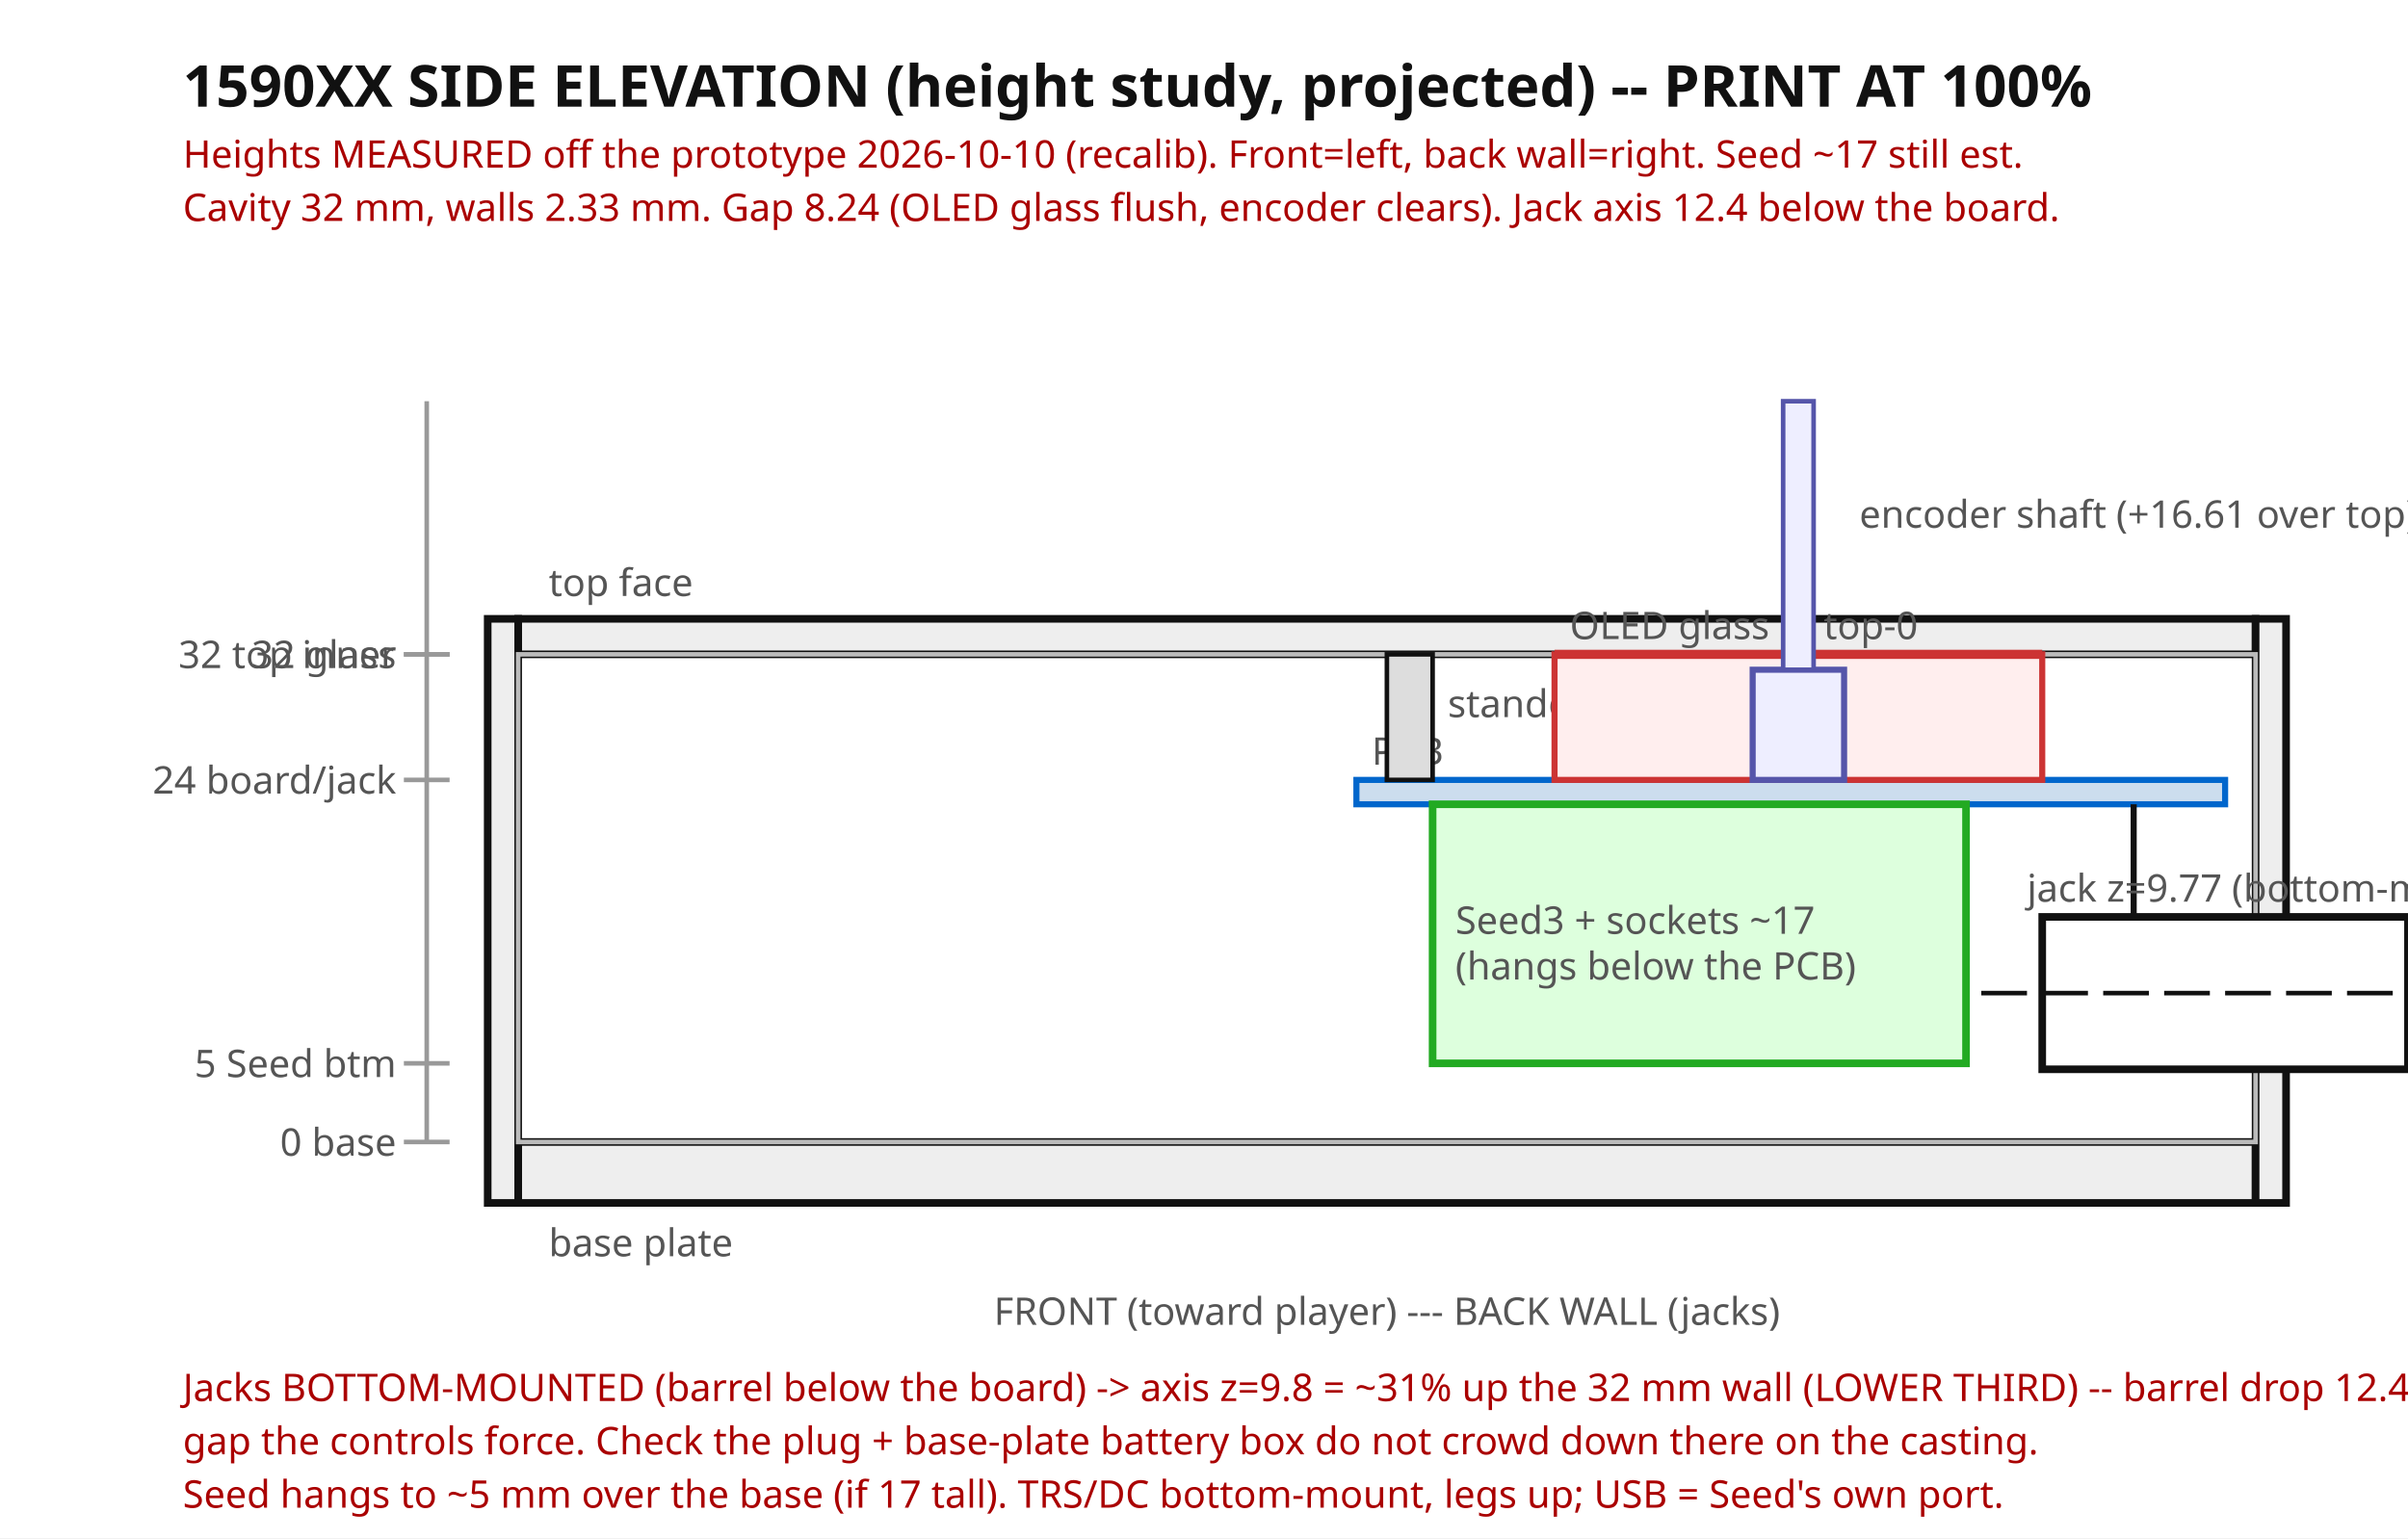
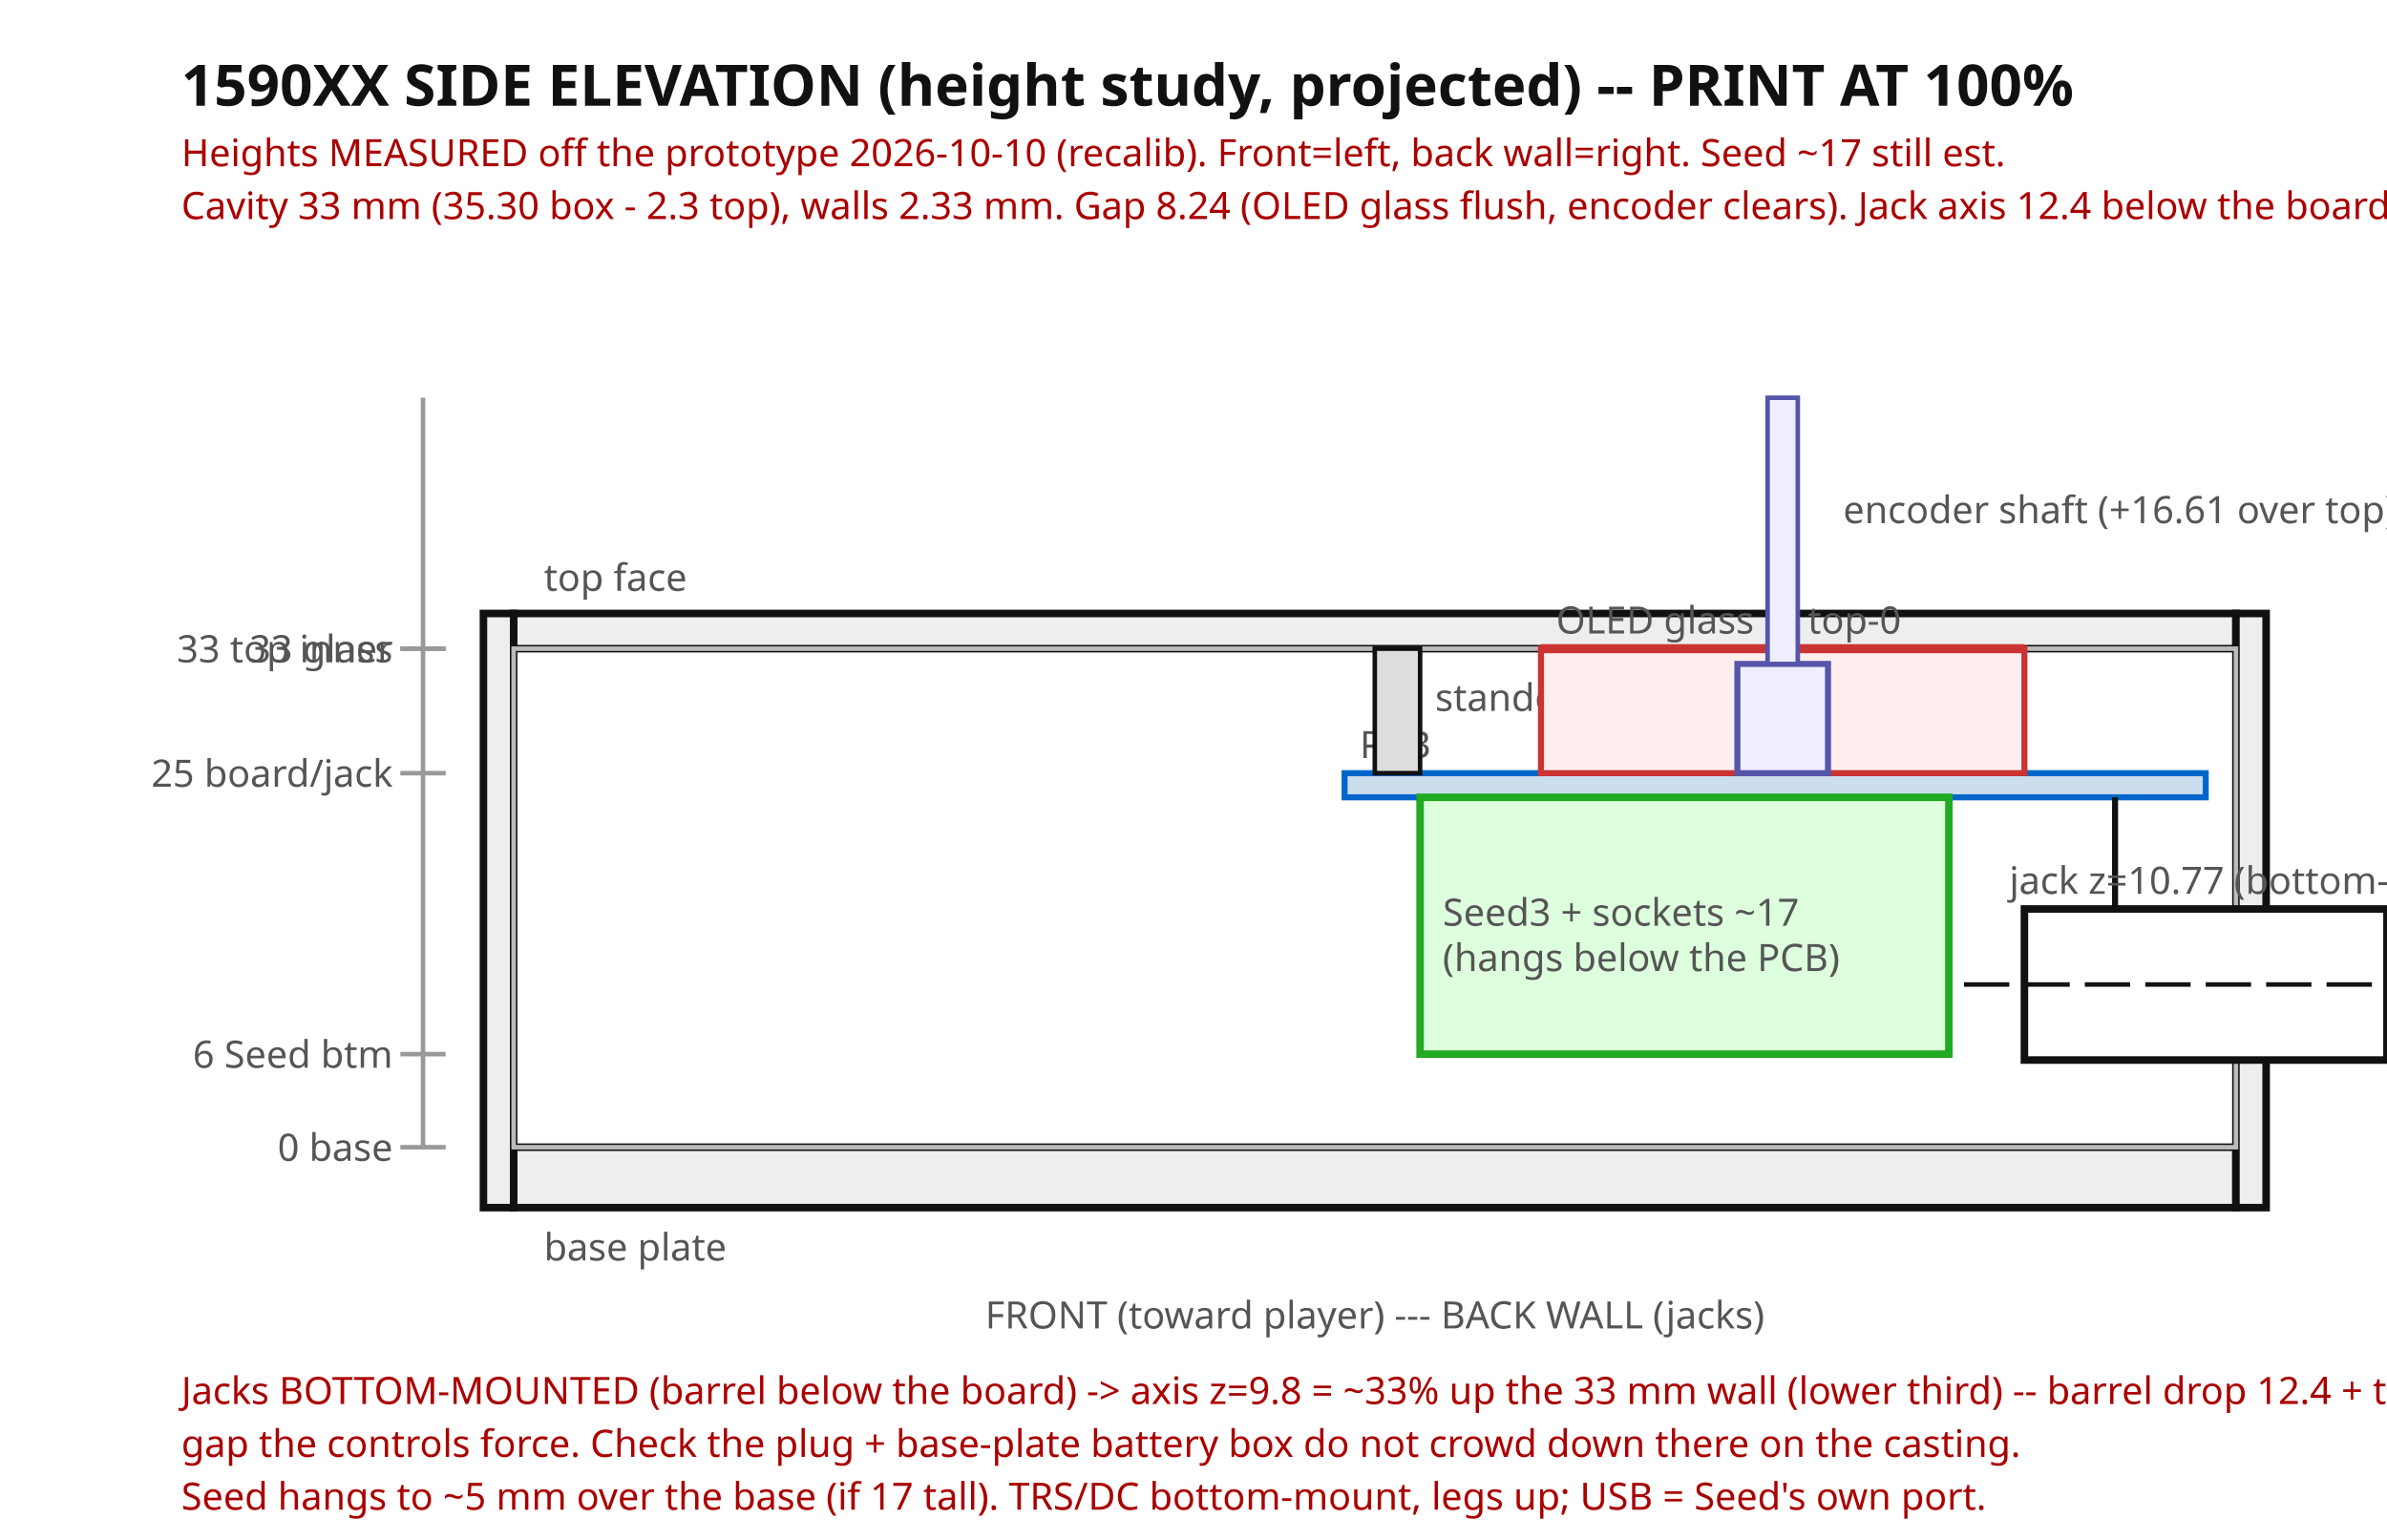
- <svg xmlns="http://www.w3.org/2000/svg" width="158.0mm" height="100.94mm" viewBox="0 0 158.0 100.94">
+ <svg xmlns="http://www.w3.org/2000/svg" width="158.0mm" height="101.94mm" viewBox="0 0 158.0 101.94">
  <style>text{font-family:sans-serif;fill:#111}.lbl{font-size:3px}.dim{font-size:2.5px;fill:#555}.ttl{font-size:3.8px;font-weight:bold}.note{font-size:2.5px;fill:#a00}</style>
-   <rect x="0" y="0" width="158.0" height="100.94" fill="#fff" />
+   <rect x="0" y="0" width="158.0" height="101.94" fill="#fff" />
  <text x="12.00" y="7.00" class="ttl" text-anchor="start">1590XX SIDE ELEVATION (height study, projected) -- PRINT AT 100%</text>
  <text x="12.00" y="11.00" class="note" text-anchor="start">Heights MEASURED off the prototype 2026-10-10 (recalib). Front=left, back wall=right. Seed ~17 still est.</text>
-   <text x="12.00" y="14.50" class="note" text-anchor="start">Cavity 32 mm, walls 2.33 mm. Gap 8.24 (OLED glass flush, encoder clears). Jack axis 12.4 below the board.</text>
-   <rect x="34.00" y="74.94" width="114.00" height="4.00" fill="#eee" stroke="#111" stroke-width="0.5" />
+   <text x="12.00" y="14.50" class="note" text-anchor="start">Cavity 33 mm (35.30 box - 2.3 top), walls 2.33 mm. Gap 8.24 (OLED glass flush, encoder clears). Jack axis 12.4 below the board.</text>
+   <rect x="34.00" y="75.94" width="114.00" height="4.00" fill="#eee" stroke="#111" stroke-width="0.5" />
  <rect x="34.00" y="40.61" width="114.00" height="2.33" fill="#eee" stroke="#111" stroke-width="0.5" />
-   <rect x="148.00" y="40.61" width="2.00" height="38.33" fill="#eee" stroke="#111" stroke-width="0.5" />
-   <rect x="32.00" y="40.61" width="2.00" height="38.33" fill="#eee" stroke="#111" stroke-width="0.5" />
-   <rect x="34.00" y="42.94" width="114.00" height="32.00" fill="none" stroke="#bbb" stroke-width="0.3" />
+   <rect x="148.00" y="40.61" width="2.00" height="39.33" fill="#eee" stroke="#111" stroke-width="0.5" />
+   <rect x="32.00" y="40.61" width="2.00" height="39.33" fill="#eee" stroke="#111" stroke-width="0.5" />
+   <rect x="34.00" y="42.94" width="114.00" height="33.00" fill="none" stroke="#bbb" stroke-width="0.3" />
  <text x="36.00" y="39.11" class="dim" text-anchor="start">top face</text>
-   <text x="36.00" y="82.44" class="dim" text-anchor="start">base plate</text>
-   <text x="91.00" y="86.94" class="dim" text-anchor="middle">FRONT (toward player)   ---   BACK WALL (jacks)</text>
+   <text x="36.00" y="83.44" class="dim" text-anchor="start">base plate</text>
+   <text x="91.00" y="87.94" class="dim" text-anchor="middle">FRONT (toward player)   ---   BACK WALL (jacks)</text>
  <rect x="89.00" y="51.18" width="57.00" height="1.60" fill="#cde" stroke="#06c" stroke-width="0.4" />
  <text x="90.00" y="50.18" class="dim" text-anchor="start">PCB</text>
  <rect x="91.00" y="42.94" width="3.00" height="8.24" fill="#ddd" stroke="#111" stroke-width="0.3" />
  <text x="95.00" y="47.06" class="dim" text-anchor="start">standoff 8.24</text>
  <rect x="94.00" y="52.78" width="35.00" height="17.00" fill="#dfd" stroke="#2a2" stroke-width="0.5" />
  <text x="95.50" y="61.28" class="dim" text-anchor="start">Seed3 + sockets ~17</text>
  <text x="95.50" y="64.28" class="dim" text-anchor="start">(hangs below the PCB)</text>
  <rect x="102.00" y="42.94" width="32.00" height="8.24" fill="#fee" stroke="#c33" stroke-width="0.4" />
  <line x1="102.00" y1="42.94" x2="134.00" y2="42.94" stroke="#c33" stroke-width="0.6" />
  <text x="103.00" y="41.94" class="dim" text-anchor="start">OLED glass @ top-0</text>
  <rect x="115.00" y="43.95" width="6.00" height="7.23" fill="#eef" stroke="#55a" stroke-width="0.4" />
  <rect x="117.00" y="26.33" width="2.00" height="17.62" fill="#eef" stroke="#55a" stroke-width="0.3" />
  <text x="122.00" y="34.63" class="dim" text-anchor="start">encoder shaft (+16.61 over top)</text>
  <line x1="140.00" y1="52.78" x2="140.00" y2="60.17" stroke="#111" stroke-width="0.4" />
  <rect x="134.00" y="60.17" width="24.00" height="10.00" fill="#fff" stroke="#111" stroke-width="0.5" />
  <line x1="130.00" y1="65.17" x2="159.00" y2="65.17" stroke="#111" stroke-width="0.3" stroke-dasharray="3 1" />
-   <text x="133.00" y="59.17" class="dim" text-anchor="start">jack z=9.77 (bottom-mt)</text>
-   <line x1="28.00" y1="74.94" x2="28.00" y2="26.33" stroke="#999" stroke-width="0.3" />
-   <line x1="26.50" y1="74.94" x2="29.50" y2="74.94" stroke="#999" stroke-width="0.3" />
-   <text x="26.00" y="75.84" class="dim" text-anchor="end">0 base</text>
+   <text x="133.00" y="59.17" class="dim" text-anchor="start">jack z=10.77 (bottom-mt)</text>
+   <line x1="28.00" y1="75.94" x2="28.00" y2="26.33" stroke="#999" stroke-width="0.3" />
+   <line x1="26.50" y1="75.94" x2="29.50" y2="75.94" stroke="#999" stroke-width="0.3" />
+   <text x="26.00" y="76.84" class="dim" text-anchor="end">0 base</text>
  <line x1="26.50" y1="69.78" x2="29.50" y2="69.78" stroke="#999" stroke-width="0.3" />
-   <text x="26.00" y="70.68" class="dim" text-anchor="end">5 Seed btm</text>
+   <text x="26.00" y="70.68" class="dim" text-anchor="end">6 Seed btm</text>
  <line x1="26.50" y1="51.18" x2="29.50" y2="51.18" stroke="#999" stroke-width="0.3" />
-   <text x="26.00" y="52.08" class="dim" text-anchor="end">24 board/jack</text>
+   <text x="26.00" y="52.08" class="dim" text-anchor="end">25 board/jack</text>
  <line x1="26.50" y1="42.94" x2="29.50" y2="42.94" stroke="#999" stroke-width="0.3" />
-   <text x="26.00" y="43.84" class="dim" text-anchor="end">32 glass</text>
+   <text x="26.00" y="43.84" class="dim" text-anchor="end">33 glass</text>
  <line x1="26.50" y1="42.94" x2="29.50" y2="42.94" stroke="#999" stroke-width="0.3" />
-   <text x="26.00" y="43.84" class="dim" text-anchor="end">32 top inner</text>
-   <text x="12.00" y="91.94" class="note" text-anchor="start">Jacks BOTTOM-MOUNTED (barrel below the board) -&gt; axis z=9.8 = ~31% up the 32 mm wall (LOWER THIRD) -- barrel drop 12.4 + the 8.2 gap the</text>
-   <text x="12.00" y="95.44" class="note" text-anchor="start">  gap the controls force. Check the plug + base-plate battery box do not crowd down there on the casting.</text>
-   <text x="12.00" y="98.94" class="note" text-anchor="start">  Seed hangs to ~5 mm over the base (if 17 tall). TRS/DC bottom-mount, legs up; USB = Seed's own port.</text>
-   <text x="12.00" y="102.94" class="dim" text-anchor="start">Budget: Seed-on-sockets (~17) + standoff (6) nearly fills the 33 mm; ~8 mm spare over base.</text>
-   <line x1="12.00" y1="107.94" x2="112.00" y2="107.94" stroke="#111" stroke-width="0.4" />
-   <line x1="12.00" y1="105.94" x2="12.00" y2="109.94" stroke="#111" stroke-width="0.3" />
-   <line x1="22.00" y1="105.94" x2="22.00" y2="109.94" stroke="#111" stroke-width="0.3" />
-   <line x1="32.00" y1="105.94" x2="32.00" y2="109.94" stroke="#111" stroke-width="0.3" />
-   <line x1="42.00" y1="105.94" x2="42.00" y2="109.94" stroke="#111" stroke-width="0.3" />
-   <line x1="52.00" y1="105.94" x2="52.00" y2="109.94" stroke="#111" stroke-width="0.3" />
-   <line x1="62.00" y1="105.94" x2="62.00" y2="109.94" stroke="#111" stroke-width="0.3" />
-   <line x1="72.00" y1="105.94" x2="72.00" y2="109.94" stroke="#111" stroke-width="0.3" />
-   <line x1="82.00" y1="105.94" x2="82.00" y2="109.94" stroke="#111" stroke-width="0.3" />
-   <line x1="92.00" y1="105.94" x2="92.00" y2="109.94" stroke="#111" stroke-width="0.3" />
-   <line x1="102.00" y1="105.94" x2="102.00" y2="109.94" stroke="#111" stroke-width="0.3" />
-   <line x1="112.00" y1="105.94" x2="112.00" y2="109.94" stroke="#111" stroke-width="0.3" />
-   <text x="62.00" y="112.94" class="note" text-anchor="middle">this bar MUST measure 100.0 mm</text>
+   <text x="26.00" y="43.84" class="dim" text-anchor="end">33 top inner</text>
+   <text x="12.00" y="92.94" class="note" text-anchor="start">Jacks BOTTOM-MOUNTED (barrel below the board) -&gt; axis z=9.8 = ~33% up the 33 mm wall (lower third) -- barrel drop 12.4 + the 8.2 gap the</text>
+   <text x="12.00" y="96.44" class="note" text-anchor="start">  gap the controls force. Check the plug + base-plate battery box do not crowd down there on the casting.</text>
+   <text x="12.00" y="99.94" class="note" text-anchor="start">  Seed hangs to ~5 mm over the base (if 17 tall). TRS/DC bottom-mount, legs up; USB = Seed's own port.</text>
+   <text x="12.00" y="103.94" class="dim" text-anchor="start">Budget: Seed-on-sockets (~17) + standoff (6) nearly fills the 33 mm; ~8 mm spare over base.</text>
+   <line x1="12.00" y1="108.94" x2="112.00" y2="108.94" stroke="#111" stroke-width="0.4" />
+   <line x1="12.00" y1="106.94" x2="12.00" y2="110.94" stroke="#111" stroke-width="0.3" />
+   <line x1="22.00" y1="106.94" x2="22.00" y2="110.94" stroke="#111" stroke-width="0.3" />
+   <line x1="32.00" y1="106.94" x2="32.00" y2="110.94" stroke="#111" stroke-width="0.3" />
+   <line x1="42.00" y1="106.94" x2="42.00" y2="110.94" stroke="#111" stroke-width="0.3" />
+   <line x1="52.00" y1="106.94" x2="52.00" y2="110.94" stroke="#111" stroke-width="0.3" />
+   <line x1="62.00" y1="106.94" x2="62.00" y2="110.94" stroke="#111" stroke-width="0.3" />
+   <line x1="72.00" y1="106.94" x2="72.00" y2="110.94" stroke="#111" stroke-width="0.3" />
+   <line x1="82.00" y1="106.94" x2="82.00" y2="110.94" stroke="#111" stroke-width="0.3" />
+   <line x1="92.00" y1="106.94" x2="92.00" y2="110.94" stroke="#111" stroke-width="0.3" />
+   <line x1="102.00" y1="106.94" x2="102.00" y2="110.94" stroke="#111" stroke-width="0.3" />
+   <line x1="112.00" y1="106.94" x2="112.00" y2="110.94" stroke="#111" stroke-width="0.3" />
+   <text x="62.00" y="113.94" class="note" text-anchor="middle">this bar MUST measure 100.0 mm</text>
</svg>
